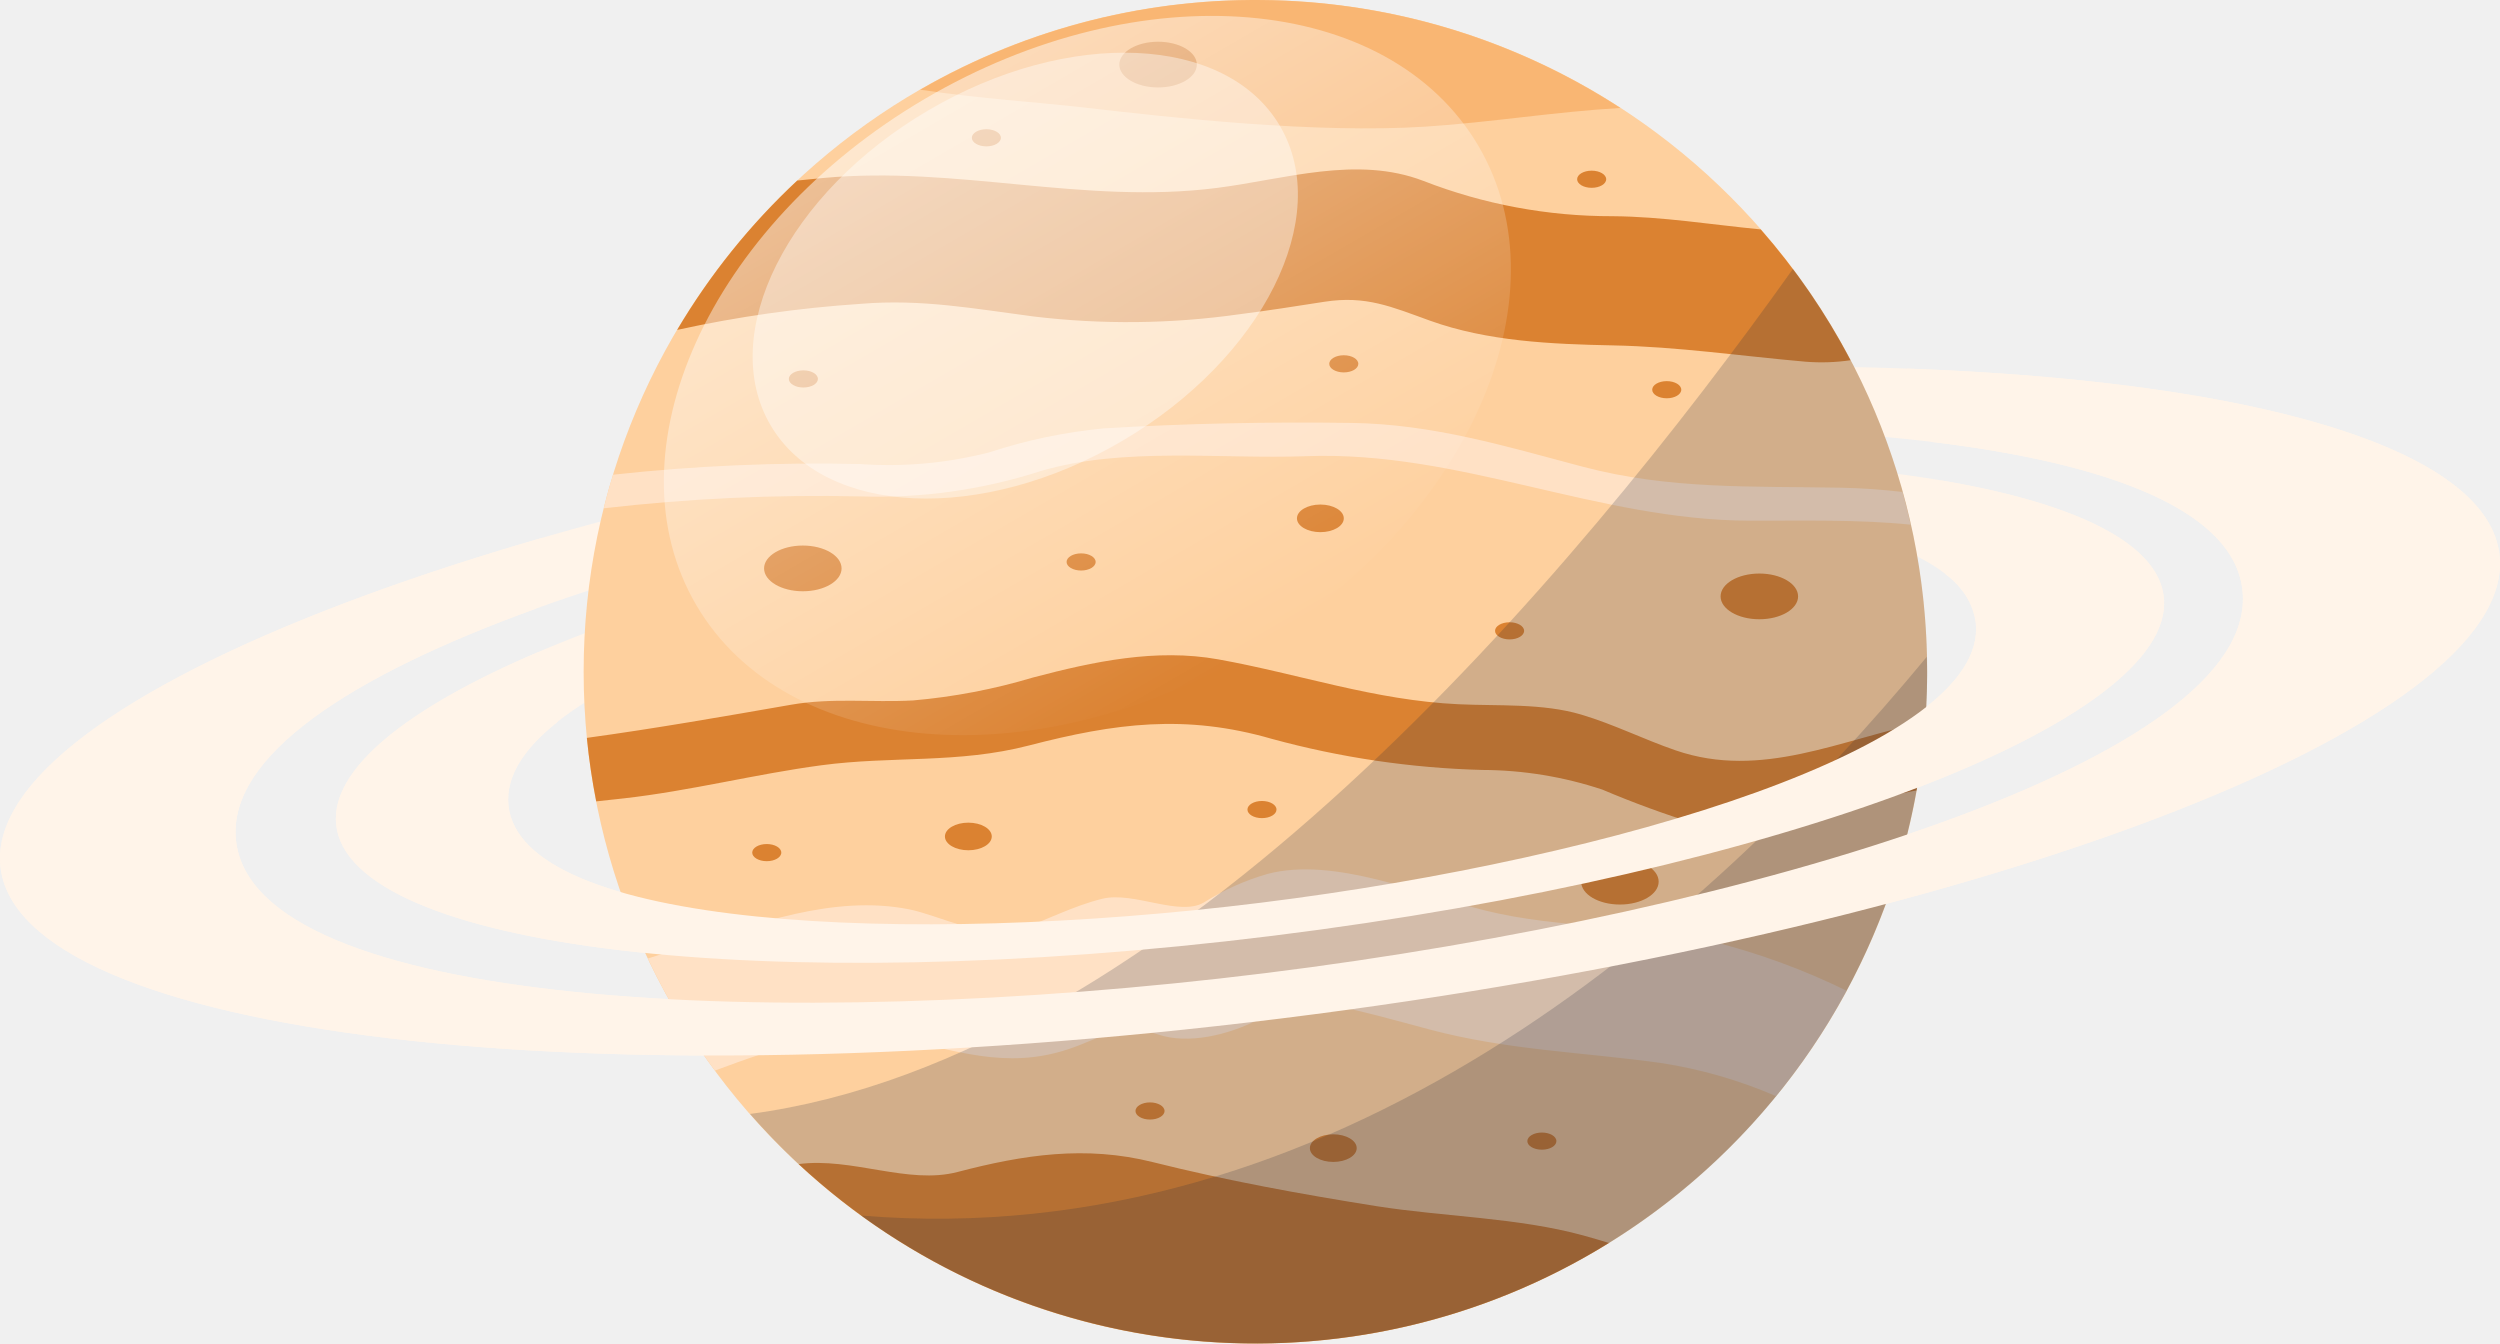
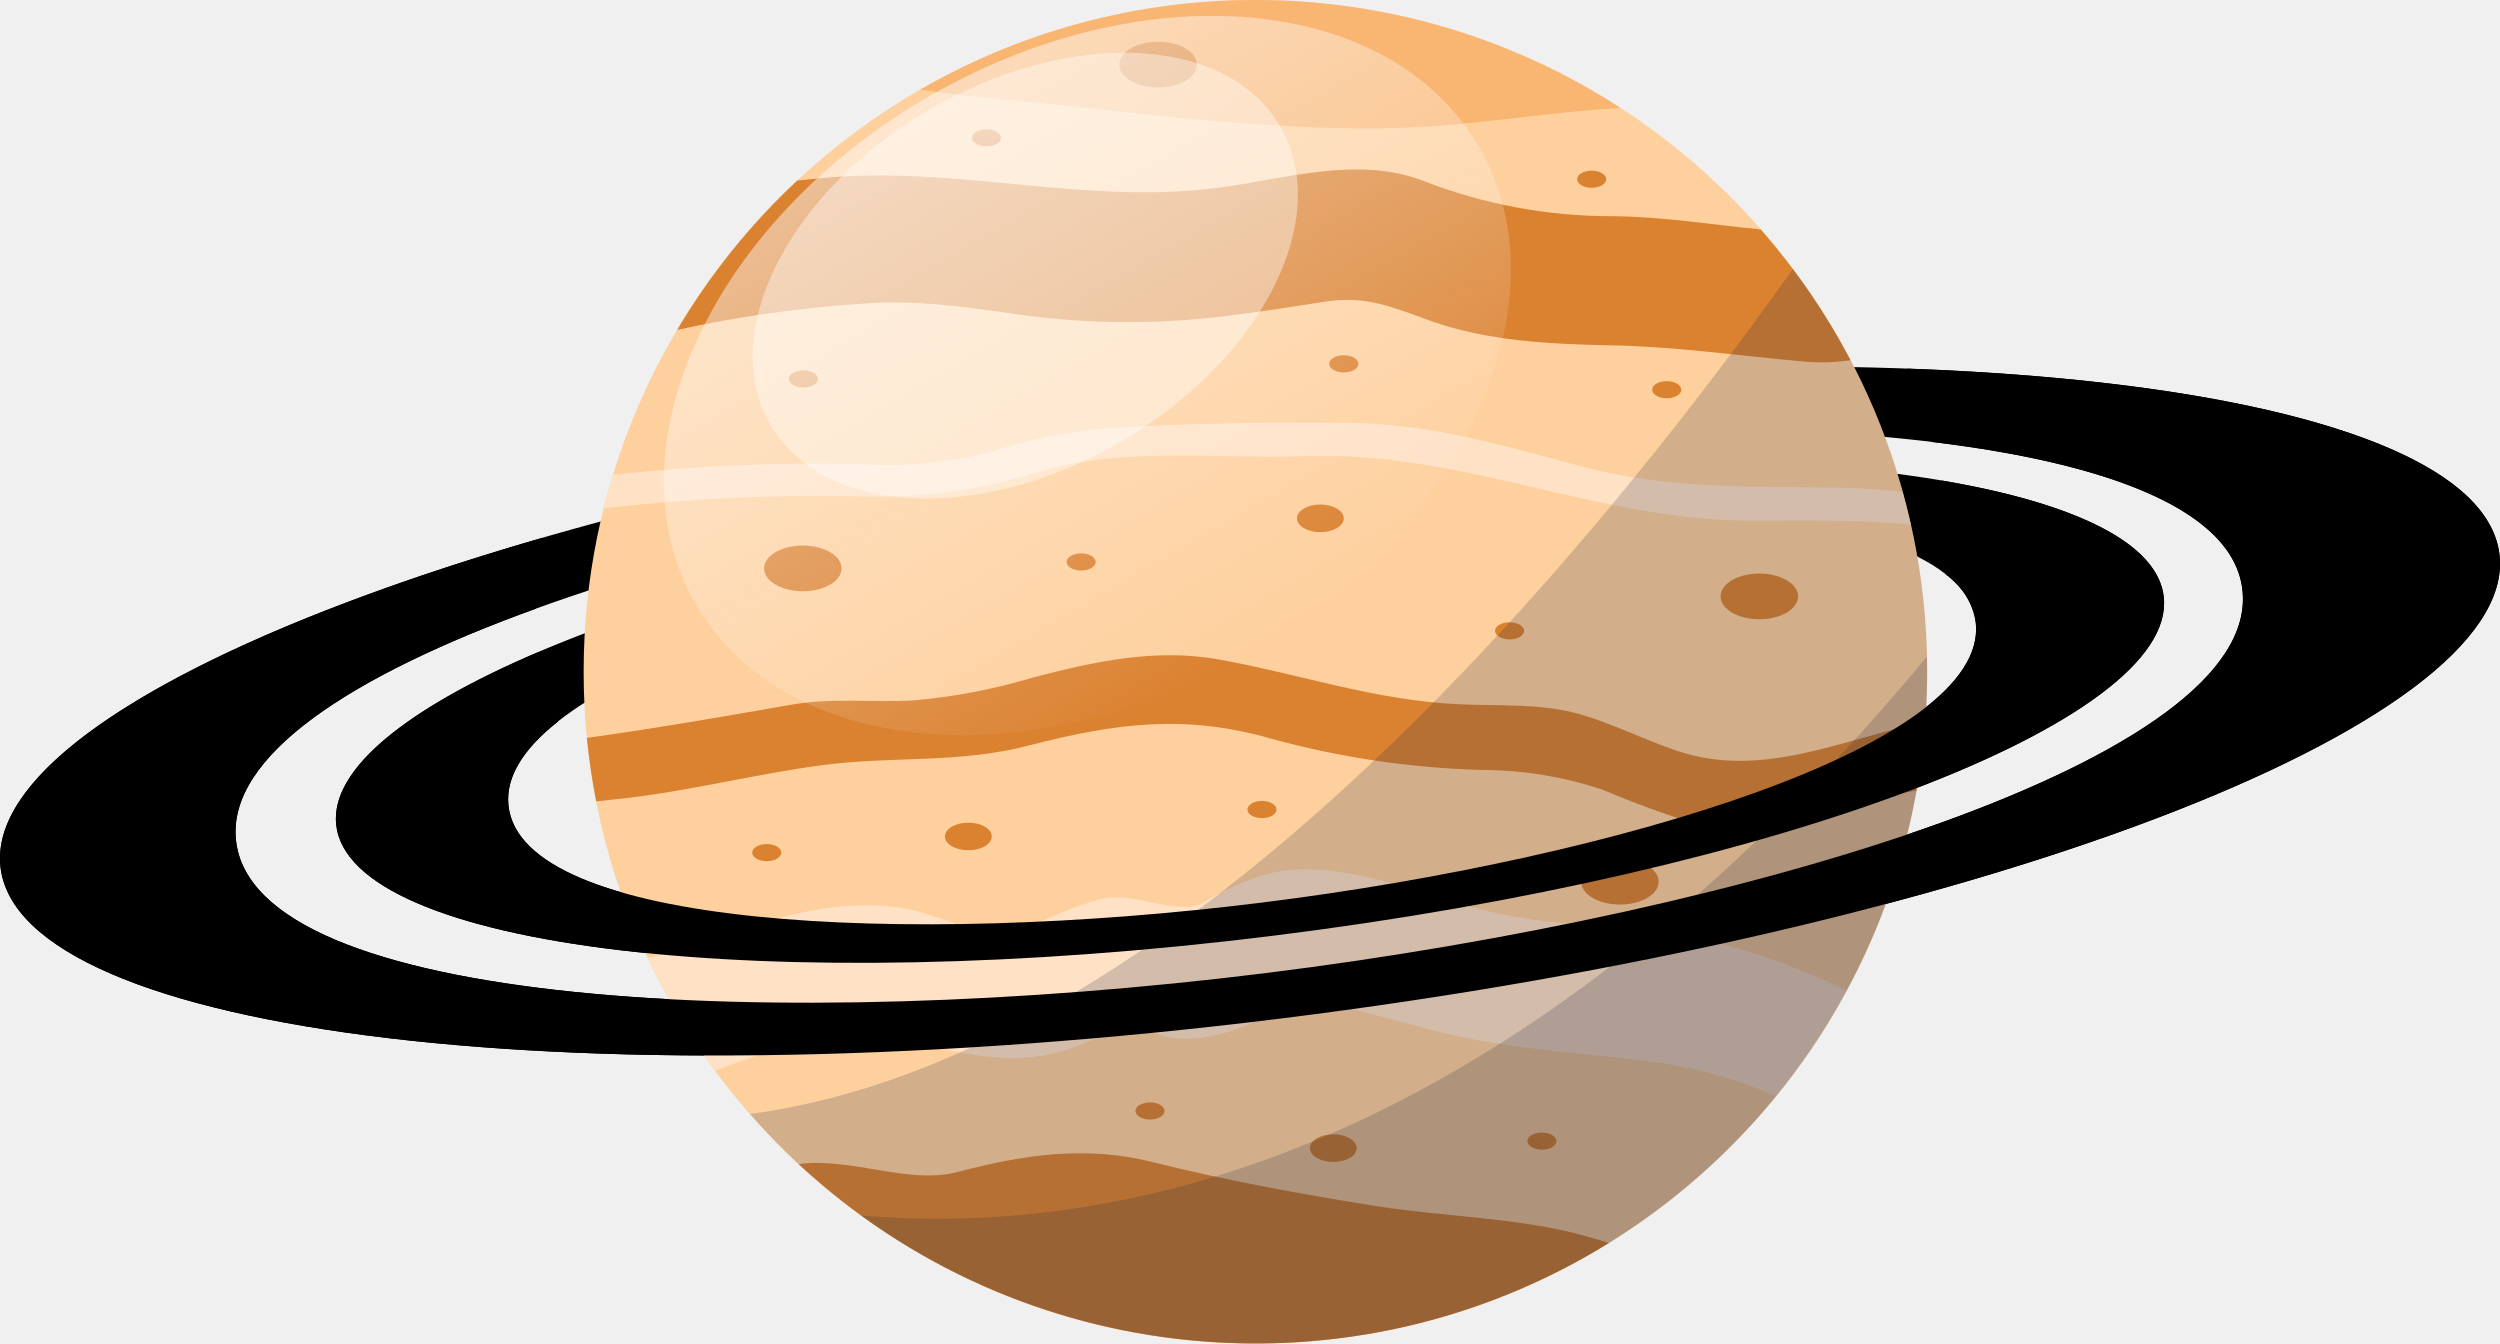
<svg xmlns="http://www.w3.org/2000/svg" width="193.523" height="104" viewBox="0 0 193.523 104">
  <defs>
    <linearGradient id="linear-gradient" x1="0.259" y1="0.149" x2="0.741" y2="0.851" gradientUnits="objectBoundingBox">
-       <stop offset="0" stop-color="#fff" />
-       <stop offset="1" stop-color="#fff" stop-opacity="0" />
+       <stop offset="0" stop-color="#fefefe" />
+       <stop offset="1" stop-color="#fefefe" stop-opacity="0" />
    </linearGradient>
  </defs>
  <g id="Group_33" data-name="Group 33" transform="translate(-145.807 -315.162)">
-     <path id="Path_95" data-name="Path 95" d="M240.168,346.389c-53.421,6.632-95.656,22.669-94.331,35.82S191.545,400.637,244.965,394s95.658-22.669,94.334-35.817S293.592,339.759,240.168,346.389Zm3.58,44.1c-37.651,4.674-78.372,2.648-79.676-10.311s38-24.916,75.653-29.594S318.092,347.94,319.4,360.9,281.4,385.819,243.748,390.492Zm-2.935-37.706c-39.067,4.85-69.953,16.577-68.984,26.195s33.426,13.476,72.491,8.625,69.955-16.578,68.987-26.192S279.881,347.938,240.813,352.786Zm2.618,32.253c-27.534,3.418-57.314,1.936-58.267-7.541s27.793-18.221,55.325-21.642,57.31-1.936,58.265,7.542S270.963,381.621,243.431,385.039Z" fill="#fff4e9" />
+     <path id="Path_95" data-name="Path 95" d="M240.168,346.389c-53.421,6.632-95.656,22.669-94.331,35.82S191.545,400.637,244.965,394s95.658-22.669,94.334-35.817S293.592,339.759,240.168,346.389Zm3.58,44.1c-37.651,4.674-78.372,2.648-79.676-10.311s38-24.916,75.653-29.594S318.092,347.94,319.4,360.9,281.4,385.819,243.748,390.492Zm-2.935-37.706c-39.067,4.85-69.953,16.577-68.984,26.195s33.426,13.476,72.491,8.625,69.955-16.578,68.987-26.192S279.881,347.938,240.813,352.786Zm2.618,32.253c-27.534,3.418-57.314,1.936-58.267-7.541s27.793-18.221,55.325-21.642,57.31-1.936,58.265,7.542S270.963,381.621,243.431,385.039Z" fill="#fefefe4e9" />
    <g id="Group_31" data-name="Group 31">
      <ellipse id="Ellipse_3" data-name="Ellipse 3" cx="1.125" cy="0.664" rx="1.125" ry="0.664" transform="translate(284.371 382.998)" fill="#db8231" />
      <g id="Group_29" data-name="Group 29">
        <path id="Path_96" data-name="Path 96" d="M294.986,367.162a52,52,0,1,1-52-52A52,52,0,0,1,294.986,367.162Z" fill="#fed09e" />
        <g id="Group_28" data-name="Group 28">
          <path id="Path_97" data-name="Path 97" d="M235.052,405.122c-5.217-1.311-10.013-.576-15.126.763-3.83,1-8.155-1.157-12.3-.612a51.974,51.974,0,0,0,62.725,6.106c-.627-.193-1.266-.384-1.932-.568-5.1-1.406-10.863-1.457-16.094-2.287C246.525,407.6,240.746,406.551,235.052,405.122Z" fill="#db8231" />
          <path id="Path_98" data-name="Path 98" d="M275.516,373.246c-2.473-.85-4.791-2.021-7.309-2.769-2.984-.887-6.408-.655-9.484-.8-6.518-.3-12.288-2.336-18.614-3.475-4.814-.866-9.671.176-14.319,1.4a46.2,46.2,0,0,1-9.3,1.78c-3.2.176-6.25-.225-9.455.335-5.284.921-10.5,1.835-15.8,2.564.163,1.663.408,3.3.724,4.915.714-.078,1.423-.153,2.119-.231,5.16-.58,10.166-1.875,15.3-2.563,5.511-.738,10.6-.108,16.094-1.536,6.659-1.729,12.1-2.443,18.783-.51a68.679,68.679,0,0,0,16.289,2.407,29.822,29.822,0,0,1,9.3,1.522,77.823,77.823,0,0,0,7.314,2.68c4.764,1.24,9.957-.723,14.483-2.026.851-.245,1.689-.439,2.515-.59a52.2,52.2,0,0,0,.664-5.286C288.3,372.391,282.176,375.538,275.516,373.246Z" fill="#db8231" />
          <path id="Path_99" data-name="Path 99" d="M278.537,388.092c-5.844-1.41-11.873-.985-17.766-2.449-4.986-1.241-11.654-4.19-16.845-2.833A19.2,19.2,0,0,0,239,385.021c-1.9,1.118-5.441-.878-7.861-.287-2.313.566-4.363,1.694-6.611,2.446-2.306.771-6.073-1.18-8.367-1.632-5.841-1.151-11.919,1.162-17.411,2.913-.931.3-1.861.6-2.791.9a51.912,51.912,0,0,0,5.187,8.673c4.515-1.675,9.466-3.412,13.748-2.568,4.825.95,8.72,2.553,13.65.9,2.643-.884,3.995-2.142,6.854-1.144,2.378.83,5.531.027,7.686-1.076,2.131-1.09,2.727-1.716,5.2-1.285,2.772.484,5.5,1.278,8.213,2,6.027,1.6,11.811,1.737,17.908,2.589a36.192,36.192,0,0,1,8.885,2.564,52.029,52.029,0,0,0,5.467-8.154A52.922,52.922,0,0,0,278.537,388.092Z" fill="#ffe1c5" />
          <path id="Path_100" data-name="Path 100" d="M256.152,324.965c4.987-.321,10.051-1.155,15.088-1.446a51.948,51.948,0,0,0-54.2-1.413c4.517.688,9.054.96,12.779,1.391C236.594,324.279,247.634,325.513,256.152,324.965Z" fill="#f9b673" />
          <path id="Path_101" data-name="Path 101" d="M198.224,340.7a96.259,96.259,0,0,1,14.255-2.021c4.651-.387,8.766.385,13.349.983a61.342,61.342,0,0,0,15.89-.169c2.211-.281,4.413-.627,6.614-.972,3.21-.5,5.188.389,8.166,1.462,4.461,1.608,9.44,1.819,14.131,1.915,5.059.1,9.922.824,14.949,1.264a15.484,15.484,0,0,0,3.477-.114,52.18,52.18,0,0,0-6.951-10.127c-3.815-.368-7.594-.993-11.475-1.023a40.155,40.155,0,0,1-14.639-2.733c-5.16-1.982-10.742-.121-16,.547-10.289,1.309-20.139-1.739-30.439-.774q-1.013.095-2.029.2A52.224,52.224,0,0,0,198.224,340.7Z" fill="#db8231" />
          <path id="Path_102" data-name="Path 102" d="M268.363,351.3c-6.033-1.6-11.66-3.313-17.953-3.4-6.33-.093-12.849.041-19.165.423a40.77,40.77,0,0,0-8.866,1.859,31.333,31.333,0,0,1-10.019.9,145.527,145.527,0,0,0-19.1.827q-.393,1.284-.719,2.6a144.73,144.73,0,0,1,19.814-.922,41.13,41.13,0,0,0,14.042-1.969c6.4-1.883,13.908-.9,20.524-1.143,11.883-.443,22.5,4.956,34.312,4.993,4.227.014,8.375-.109,12.479.309q-.285-1.279-.633-2.533c-1.586-.185-3.184-.3-4.8-.329C281.445,352.789,275.06,353.067,268.363,351.3Z" fill="#ffe1c5" />
        </g>
        <ellipse id="Ellipse_4" data-name="Ellipse 4" cx="3" cy="1.77" rx="3" ry="1.77" transform="translate(278.996 359.559)" fill="#db8231" />
        <ellipse id="Ellipse_5" data-name="Ellipse 5" cx="3" cy="1.77" rx="3" ry="1.77" transform="translate(204.953 357.392)" fill="#db8231" />
        <ellipse id="Ellipse_6" data-name="Ellipse 6" cx="3" cy="1.77" rx="3" ry="1.77" transform="translate(268.203 381.642)" fill="#db8231" />
        <ellipse id="Ellipse_7" data-name="Ellipse 7" cx="3" cy="1.77" rx="3" ry="1.77" transform="translate(232.453 318.392)" fill="#db8231" />
        <ellipse id="Ellipse_8" data-name="Ellipse 8" cx="1.813" cy="1.069" rx="1.813" ry="1.069" transform="translate(247.203 402.968)" fill="#db8231" />
        <ellipse id="Ellipse_9" data-name="Ellipse 9" cx="1.813" cy="1.069" rx="1.813" ry="1.069" transform="translate(246.203 354.218)" fill="#db8231" />
        <ellipse id="Ellipse_10" data-name="Ellipse 10" cx="1.813" cy="1.069" rx="1.813" ry="1.069" transform="translate(218.953 378.843)" fill="#db8231" />
        <ellipse id="Ellipse_11" data-name="Ellipse 11" cx="1.125" cy="0.664" rx="1.125" ry="0.664" transform="translate(267.891 328.373)" fill="#db8231" />
        <ellipse id="Ellipse_12" data-name="Ellipse 12" cx="1.125" cy="0.664" rx="1.125" ry="0.664" transform="translate(221.036 325.165)" fill="#db8231" />
        <ellipse id="Ellipse_13" data-name="Ellipse 13" cx="1.125" cy="0.664" rx="1.125" ry="0.664" transform="translate(228.37 357.998)" fill="#db8231" />
        <path id="Path_103" data-name="Path 103" d="M263.787,363.995c0,.367-.5.664-1.125.664s-1.125-.3-1.125-.664.5-.664,1.125-.664S263.787,363.628,263.787,363.995Z" fill="#db8231" />
        <ellipse id="Ellipse_14" data-name="Ellipse 14" cx="1.125" cy="0.664" rx="1.125" ry="0.664" transform="translate(273.703 344.665)" fill="#db8231" />
        <path id="Path_104" data-name="Path 104" d="M244.619,377.829c0,.367-.5.664-1.125.664s-1.124-.3-1.124-.664.5-.664,1.124-.664S244.619,377.462,244.619,377.829Z" fill="#db8231" />
        <ellipse id="Ellipse_15" data-name="Ellipse 15" cx="1.125" cy="0.664" rx="1.125" ry="0.664" transform="translate(233.703 400.498)" fill="#db8231" />
        <path id="Path_105" data-name="Path 105" d="M266.287,403.495c0,.367-.5.664-1.125.664s-1.125-.3-1.125-.664.5-.664,1.125-.664S266.287,403.128,266.287,403.495Z" fill="#db8231" />
        <ellipse id="Ellipse_16" data-name="Ellipse 16" cx="1.125" cy="0.664" rx="1.125" ry="0.664" transform="translate(204.036 380.498)" fill="#db8231" />
        <path id="Path_106" data-name="Path 106" d="M209.12,344.495c0,.367-.5.664-1.125.664s-1.125-.3-1.125-.664.5-.664,1.125-.664S209.12,344.128,209.12,344.495Z" fill="#db8231" />
        <path id="Path_107" data-name="Path 107" d="M250.953,343.326c0,.367-.5.664-1.125.664s-1.125-.3-1.125-.664.5-.664,1.125-.664S250.953,342.959,250.953,343.326Z" fill="#db8231" />
      </g>
      <g id="Group_30" data-name="Group 30">
        <path id="Path_108" data-name="Path 108" d="M284.6,335.973c-16.9,23.768-48.233,61.133-80.74,65.418a51.995,51.995,0,0,0,80.74-65.418Z" fill="#212a3c" opacity="0.2" />
        <path id="Path_109" data-name="Path 109" d="M294.957,366.006c-17.127,20.719-45.988,46.269-82.483,43.253a51.989,51.989,0,0,0,82.512-42.1C294.986,366.774,294.965,366.392,294.957,366.006Z" fill="#212a3c" opacity="0.2" />
      </g>
    </g>
-     <path id="Path_110" data-name="Path 110" d="M339.3,358.186c-.842-8.345-19.033-13.519-45.869-14.491.568,1.893,1.306,3.783,1.9,5.677,13.895,1.671,23.445,5.36,24.068,11.528,1.307,12.959-38,24.919-75.652,29.592s-78.372,2.648-79.676-10.311c-.653-6.48,8.854-12.71,23.231-17.906a48.6,48.6,0,0,1,.5-5.486c-26.044,7.535-42.806,17.061-41.964,25.42,1.326,13.144,45.708,18.428,99.128,11.794S340.623,371.334,339.3,358.186Z" fill="#fff4e9" />
-     <path id="Path_111" data-name="Path 111" d="M296.082,352.353c.022.12.055.24.074.359a25.572,25.572,0,0,1,.254,6.9,5.562,5.562,0,0,1,2.344,3.785c.957,9.477-27.791,18.223-55.323,21.641s-57.314,1.936-58.267-7.541c-.223-2.216,1.195-4.391,3.826-6.469a23.7,23.7,0,0,1-1.488-5.4c-10.169,4.337-16.106,9.053-15.673,13.349.969,9.613,33.426,13.476,72.491,8.625s69.955-16.578,68.987-26.192C312.883,357.214,306.449,354.111,296.082,352.353Z" fill="#fff4e9" />
+     <path id="Path_110" data-name="Path 110" d="M339.3,358.186c-.842-8.345-19.033-13.519-45.869-14.491.568,1.893,1.306,3.783,1.9,5.677,13.895,1.671,23.445,5.36,24.068,11.528,1.307,12.959-38,24.919-75.652,29.592s-78.372,2.648-79.676-10.311c-.653-6.48,8.854-12.71,23.231-17.906a48.6,48.6,0,0,1,.5-5.486c-26.044,7.535-42.806,17.061-41.964,25.42,1.326,13.144,45.708,18.428,99.128,11.794S340.623,371.334,339.3,358.186Z" fill="#fefefe4e9" />
+     <path id="Path_111" data-name="Path 111" d="M296.082,352.353c.022.12.055.24.074.359a25.572,25.572,0,0,1,.254,6.9,5.562,5.562,0,0,1,2.344,3.785c.957,9.477-27.791,18.223-55.323,21.641s-57.314,1.936-58.267-7.541c-.223-2.216,1.195-4.391,3.826-6.469a23.7,23.7,0,0,1-1.488-5.4c-10.169,4.337-16.106,9.053-15.673,13.349.969,9.613,33.426,13.476,72.491,8.625s69.955-16.578,68.987-26.192C312.883,357.214,306.449,354.111,296.082,352.353Z" fill="#fefefe4e9" />
    <g id="Group_32" data-name="Group 32">
      <path id="Path_112" data-name="Path 112" d="M260.244,326.447c6.949,11.828-.965,29.376-17.684,39.2s-35.9,8.194-42.846-3.631.968-29.377,17.682-39.2S253.293,314.62,260.244,326.447Z" opacity="0.5" fill="url(#linear-gradient)" />
-       <path id="Path_113" data-name="Path 113" d="M244.887,324.913c4.148,7.065-1.315,17.978-12.2,24.376s-23.08,5.858-27.229-1.206,1.309-17.977,12.2-24.375S240.735,317.849,244.887,324.913Z" fill="#fff" opacity="0.4" />
+       <path id="Path_113" data-name="Path 113" d="M244.887,324.913c4.148,7.065-1.315,17.978-12.2,24.376s-23.08,5.858-27.229-1.206,1.309-17.977,12.2-24.375S240.735,317.849,244.887,324.913Z" fill="#fefefe" opacity="0.4" />
    </g>
  </g>
</svg>
